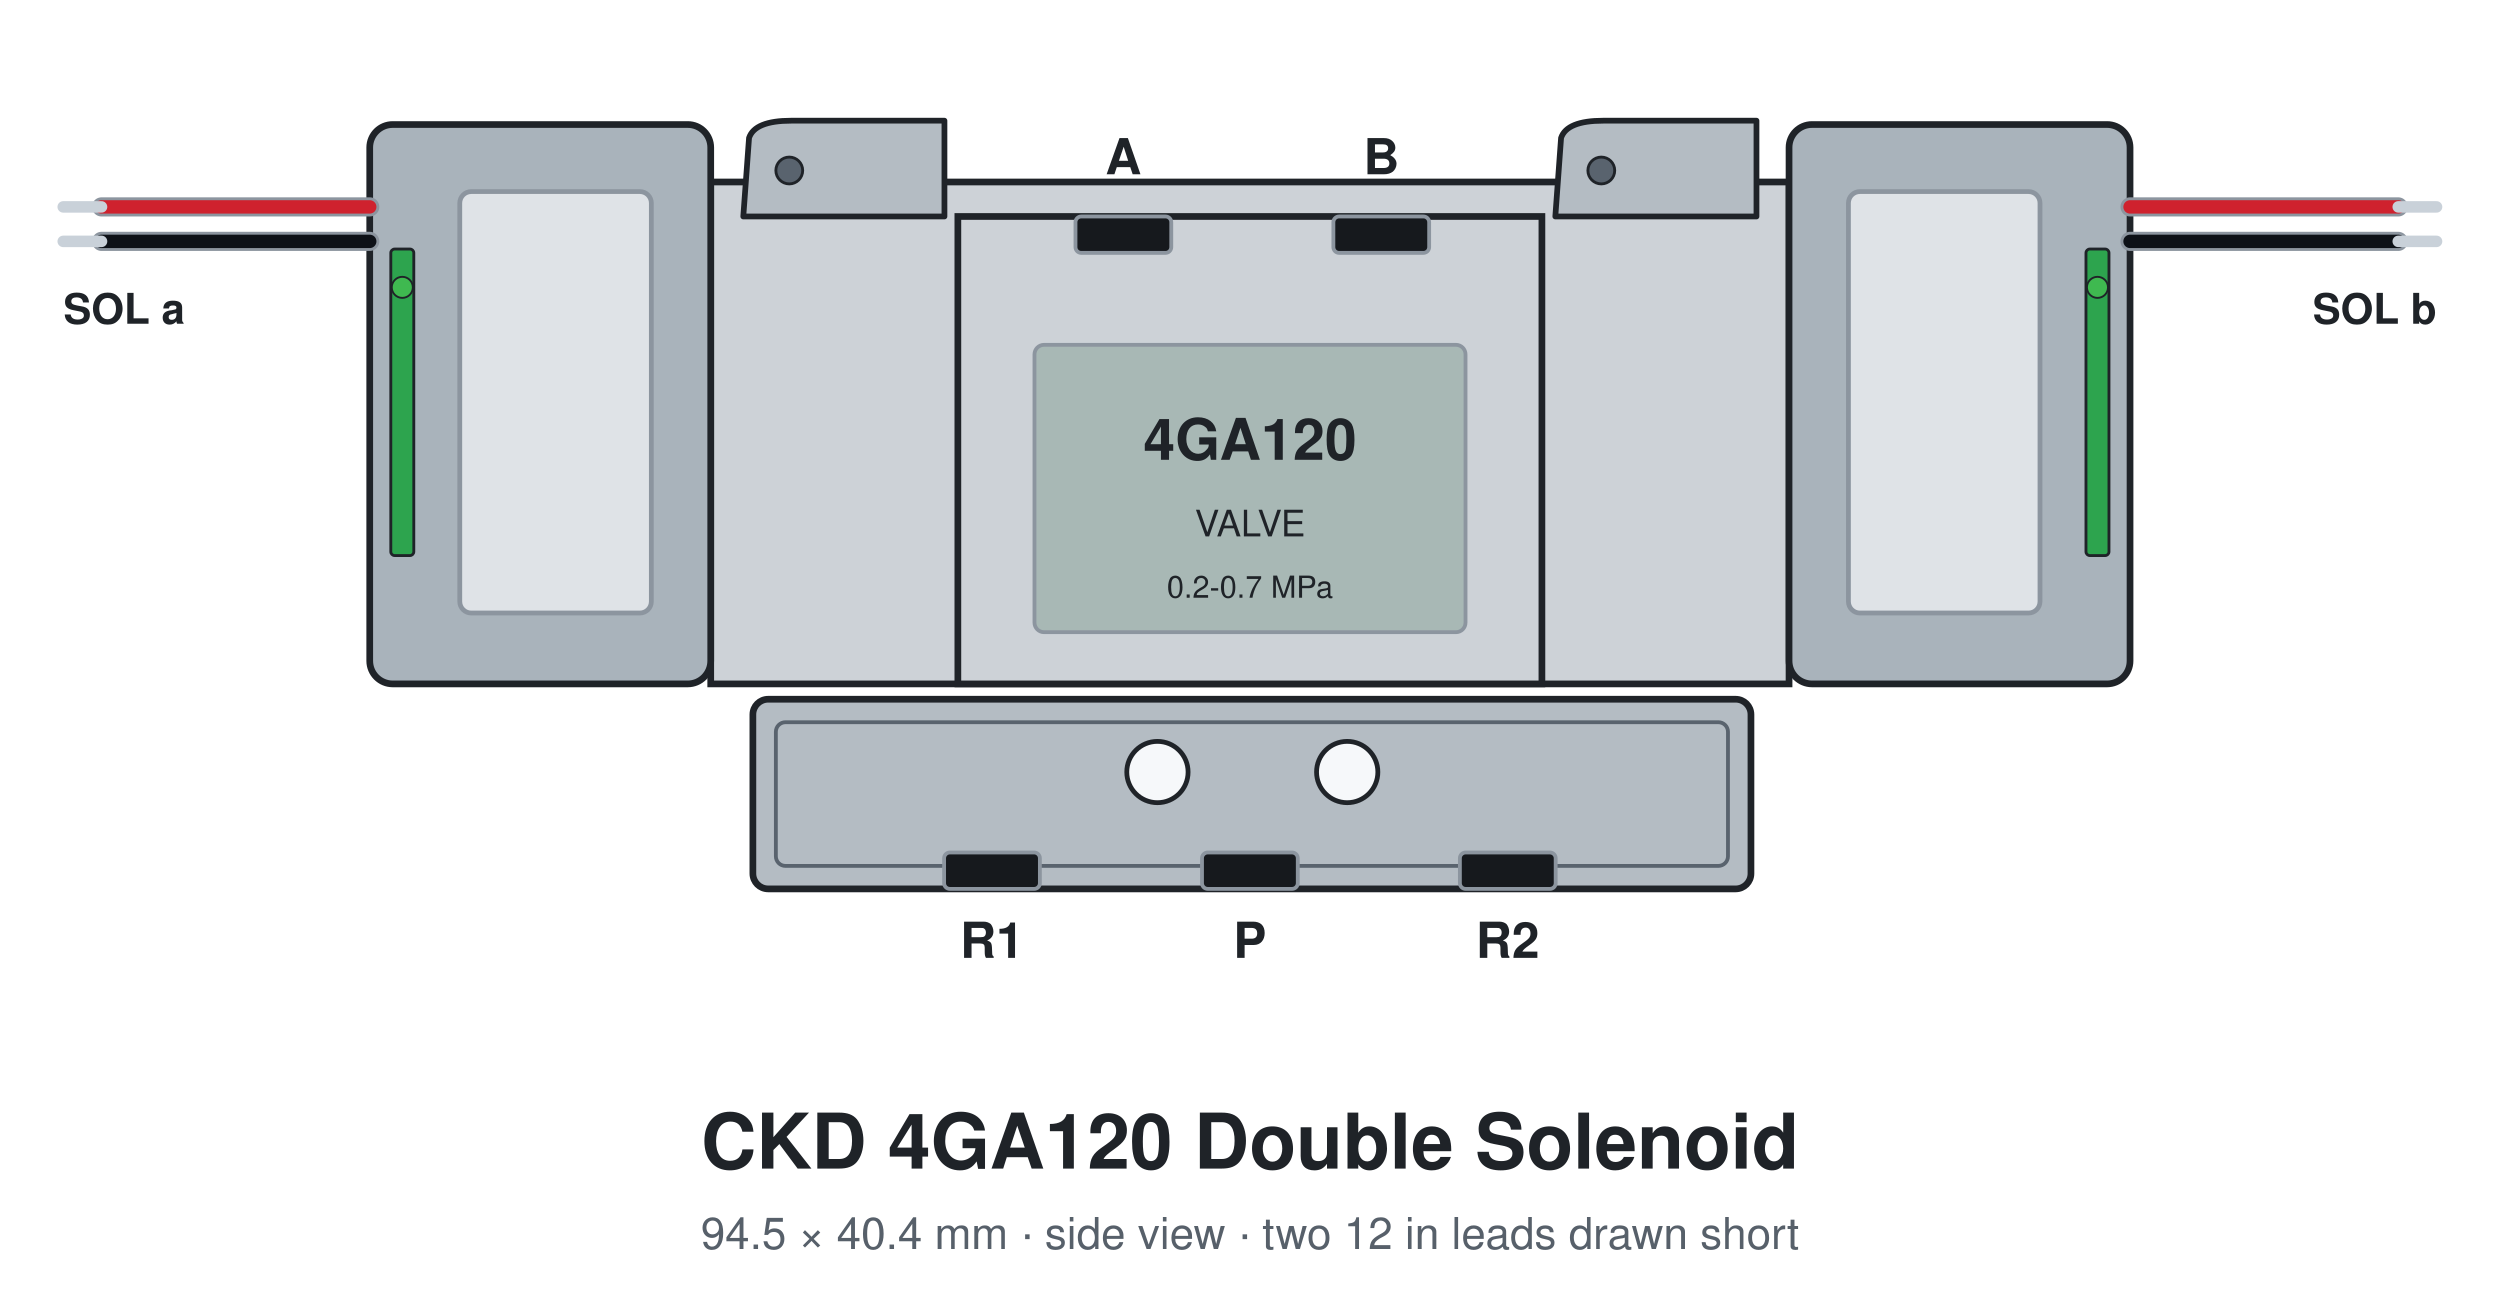
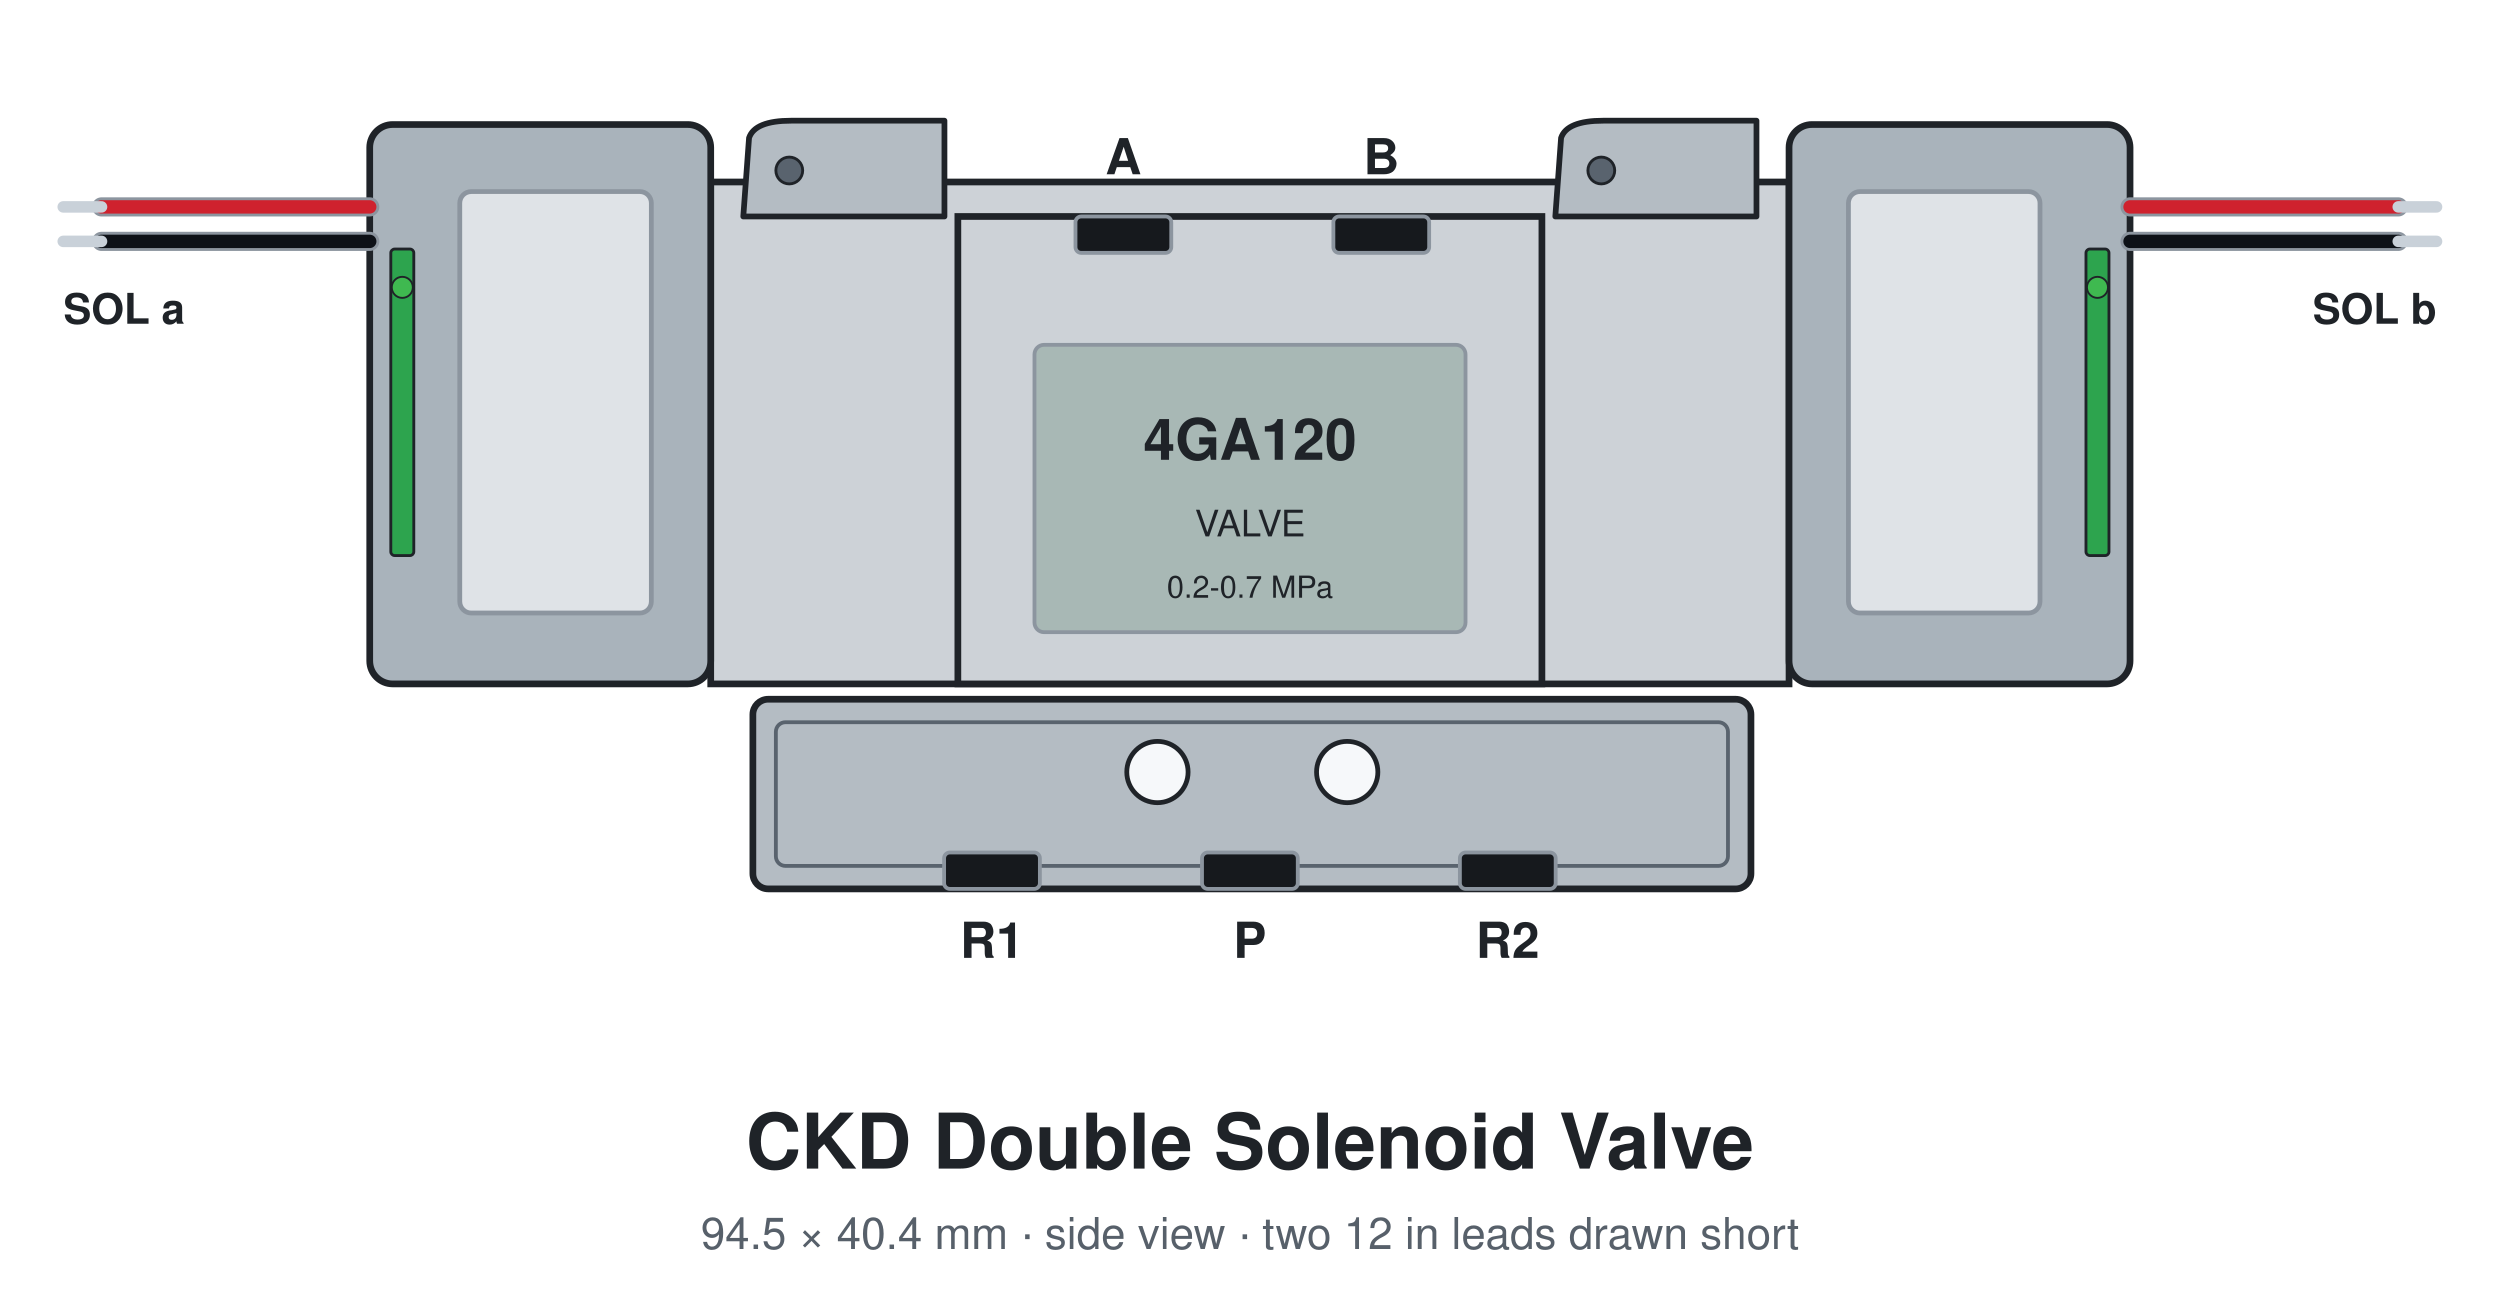
<svg xmlns="http://www.w3.org/2000/svg" viewBox="-18 -6 130.5 68" width="130.5mm" height="68mm" font-family="Helvetica, Arial, sans-serif">
  <rect x="19.1" y="3.5" width="56.288" height="26.2" rx="0" fill="#cdd2d7" stroke="#1f2328" stroke-width="0.35" />
  <rect x="32" y="5.3" width="30.488" height="24.4" rx="0" fill="#cdd2d7" stroke="#1f2328" stroke-width="0.35" />
  <rect x="1.3" y="0.5" width="17.8" height="29.2" rx="1.2" fill="#a9b3bb" stroke="#1f2328" stroke-width="0.35" />
  <rect x="6" y="4" width="10" height="22" rx="0.6" fill="#dfe3e7" stroke="#8c959f" stroke-width="0.25" />
  <rect x="2.4" y="7" width="1.2" height="16" rx="0.2" fill="#2da44e" stroke="#1f2328" stroke-width="0.15" />
  <circle cx="3" cy="9" r="0.55" fill="#3fb950" stroke="#1f2328" stroke-width="0.1" />
  <path d="M 1.3 4.8 L -12.7 4.8" fill="none" stroke="#8c959f" stroke-width="1" stroke-linejoin="round" stroke-linecap="round" />
  <path d="M 1.3 4.8 L -12.7 4.8" fill="none" stroke="#cf222e" stroke-width="0.7" stroke-linejoin="round" stroke-linecap="round" />
  <path d="M 1.3 6.6 L -12.7 6.6" fill="none" stroke="#8c959f" stroke-width="1" stroke-linejoin="round" stroke-linecap="round" />
  <path d="M 1.3 6.6 L -12.7 6.6" fill="none" stroke="#0d1117" stroke-width="0.7" stroke-linejoin="round" stroke-linecap="round" />
  <path d="M -12.7 4.8 L -14.7 4.8" fill="none" stroke="#c9d1d9" stroke-width="0.6" stroke-linejoin="round" stroke-linecap="round" />
  <path d="M -12.7 6.6 L -14.7 6.6" fill="none" stroke="#c9d1d9" stroke-width="0.6" stroke-linejoin="round" stroke-linecap="round" />
  <path d="M 20.8 5.3 L 21.1 1.2 Q 21.4 0.3 23.3 0.3 L 31.3 0.3 L 31.3 5.3 Z" fill="#b4bcc3" stroke="#1f2328" stroke-width="0.3" stroke-linejoin="round" stroke-linecap="round" />
  <circle cx="23.2" cy="2.9" r="0.7" fill="#59636e" stroke="#1f2328" stroke-width="0.15" />
  <rect x="75.388" y="0.5" width="17.8" height="29.2" rx="1.2" fill="#a9b3bb" stroke="#1f2328" stroke-width="0.35" />
  <rect x="78.488" y="4" width="10" height="22" rx="0.6" fill="#dfe3e7" stroke="#8c959f" stroke-width="0.25" />
  <rect x="90.888" y="7" width="1.2" height="16" rx="0.2" fill="#2da44e" stroke="#1f2328" stroke-width="0.15" />
  <circle cx="91.488" cy="9" r="0.55" fill="#3fb950" stroke="#1f2328" stroke-width="0.1" />
  <path d="M 93.188 4.8 L 107.188 4.8" fill="none" stroke="#8c959f" stroke-width="1" stroke-linejoin="round" stroke-linecap="round" />
  <path d="M 93.188 4.8 L 107.188 4.8" fill="none" stroke="#cf222e" stroke-width="0.7" stroke-linejoin="round" stroke-linecap="round" />
  <path d="M 93.188 6.6 L 107.188 6.6" fill="none" stroke="#8c959f" stroke-width="1" stroke-linejoin="round" stroke-linecap="round" />
  <path d="M 93.188 6.6 L 107.188 6.6" fill="none" stroke="#0d1117" stroke-width="0.7" stroke-linejoin="round" stroke-linecap="round" />
  <path d="M 107.188 4.8 L 109.188 4.8" fill="none" stroke="#c9d1d9" stroke-width="0.6" stroke-linejoin="round" stroke-linecap="round" />
  <path d="M 107.188 6.6 L 109.188 6.6" fill="none" stroke="#c9d1d9" stroke-width="0.6" stroke-linejoin="round" stroke-linecap="round" />
  <path d="M 63.188 5.3 L 63.488 1.2 Q 63.788 0.3 65.688 0.3 L 73.688 0.3 L 73.688 5.3 Z" fill="#b4bcc3" stroke="#1f2328" stroke-width="0.3" stroke-linejoin="round" stroke-linecap="round" />
  <circle cx="65.588" cy="2.9" r="0.7" fill="#59636e" stroke="#1f2328" stroke-width="0.15" />
  <rect x="21.3" y="30.5" width="52.1" height="9.9" rx="0.8" fill="#b4bcc3" stroke="#1f2328" stroke-width="0.35" />
  <rect x="22.5" y="31.7" width="49.7" height="7.5" rx="0.5" fill="none" stroke="#59636e" stroke-width="0.2" />
  <circle cx="52.324" cy="34.3" r="1.6" fill="#f6f8fa" stroke="#1f2328" stroke-width="0.25" />
  <circle cx="42.418" cy="34.3" r="1.6" fill="#f6f8fa" stroke="#1f2328" stroke-width="0.25" />
  <rect x="36" y="12" width="22.5" height="15" rx="0.5" fill="#a8b8b5" stroke="#8c959f" stroke-width="0.2" />
  <text x="47.25" y="18" font-size="3" fill="#1f2328" text-anchor="middle" font-weight="bold">4GA120</text>
  <text x="47.25" y="22" font-size="1.9" fill="#1f2328" text-anchor="middle">VALVE</text>
  <text x="47.25" y="25.2" font-size="1.6" fill="#1f2328" text-anchor="middle">0.2-0.7 MPa</text>
  <rect x="38.14" y="5.3" width="5" height="1.9" rx="0.3" fill="#16191d" stroke="#8c959f" stroke-width="0.2" />
  <text x="40.64" y="3.1" font-size="2.6" fill="#1f2328" text-anchor="middle" font-weight="bold">A</text>
  <rect x="51.602" y="5.3" width="5" height="1.9" rx="0.3" fill="#16191d" stroke="#8c959f" stroke-width="0.2" />
  <text x="54.102" y="3.1" font-size="2.6" fill="#1f2328" text-anchor="middle" font-weight="bold">B</text>
  <rect x="31.282" y="38.5" width="5" height="1.9" rx="0.3" fill="#16191d" stroke="#8c959f" stroke-width="0.2" />
  <text x="33.782" y="44" font-size="2.6" fill="#1f2328" text-anchor="middle" font-weight="bold">R1</text>
  <rect x="44.744" y="38.5" width="5" height="1.9" rx="0.3" fill="#16191d" stroke="#8c959f" stroke-width="0.2" />
  <text x="47.244" y="44" font-size="2.6" fill="#1f2328" text-anchor="middle" font-weight="bold">P</text>
  <rect x="58.206" y="38.5" width="5" height="1.9" rx="0.3" fill="#16191d" stroke="#8c959f" stroke-width="0.2" />
  <text x="60.706" y="44" font-size="2.6" fill="#1f2328" text-anchor="middle" font-weight="bold">R2</text>
  <g class="lead-labels">
    <text x="-14.7" y="10.9" font-size="2.2" fill="#1f2328" text-anchor="start" font-weight="bold">SOL a</text>
  </g>
  <g class="lead-labels">
    <text x="109.188" y="10.9" font-size="2.2" fill="#1f2328" text-anchor="end" font-weight="bold">SOL b</text>
  </g>
  <g class="caption">
-     <text x="47.25" y="55" font-size="4" fill="#1f2328" text-anchor="middle" font-weight="bold">CKD 4GA120 Double Solenoid</text>
+     <text x="47.25" y="55" font-size="4" fill="#1f2328" text-anchor="middle" font-weight="bold">CKD Double Solenoid Valve</text>
    <text x="47.25" y="59.2" font-size="2.3" fill="#57606a" text-anchor="middle">94.5 × 40.4 mm · side view · two 12 in leads drawn short</text>
  </g>
  <g id="anchors">
    <circle class="anchor" id="anchor-coil_a" data-kind="signal" cx="-14.7" cy="5.7" r="1" fill="none" />
    <circle class="anchor" id="anchor-coil_b" data-kind="signal" cx="109.19" cy="5.7" r="1" fill="none" />
    <circle class="anchor" id="anchor-port_a" data-kind="air" cx="40.64" cy="5.3" r="1" fill="none" />
    <circle class="anchor" id="anchor-port_b" data-kind="air" cx="54.1" cy="5.3" r="1" fill="none" />
    <circle class="anchor" id="anchor-port_p" data-kind="air" cx="47.24" cy="40.4" r="1" fill="none" />
    <circle class="anchor" id="anchor-port_r1" data-kind="air" cx="33.78" cy="40.4" r="1" fill="none" />
    <circle class="anchor" id="anchor-port_r2" data-kind="air" cx="60.71" cy="40.4" r="1" fill="none" />
  </g>
</svg>
